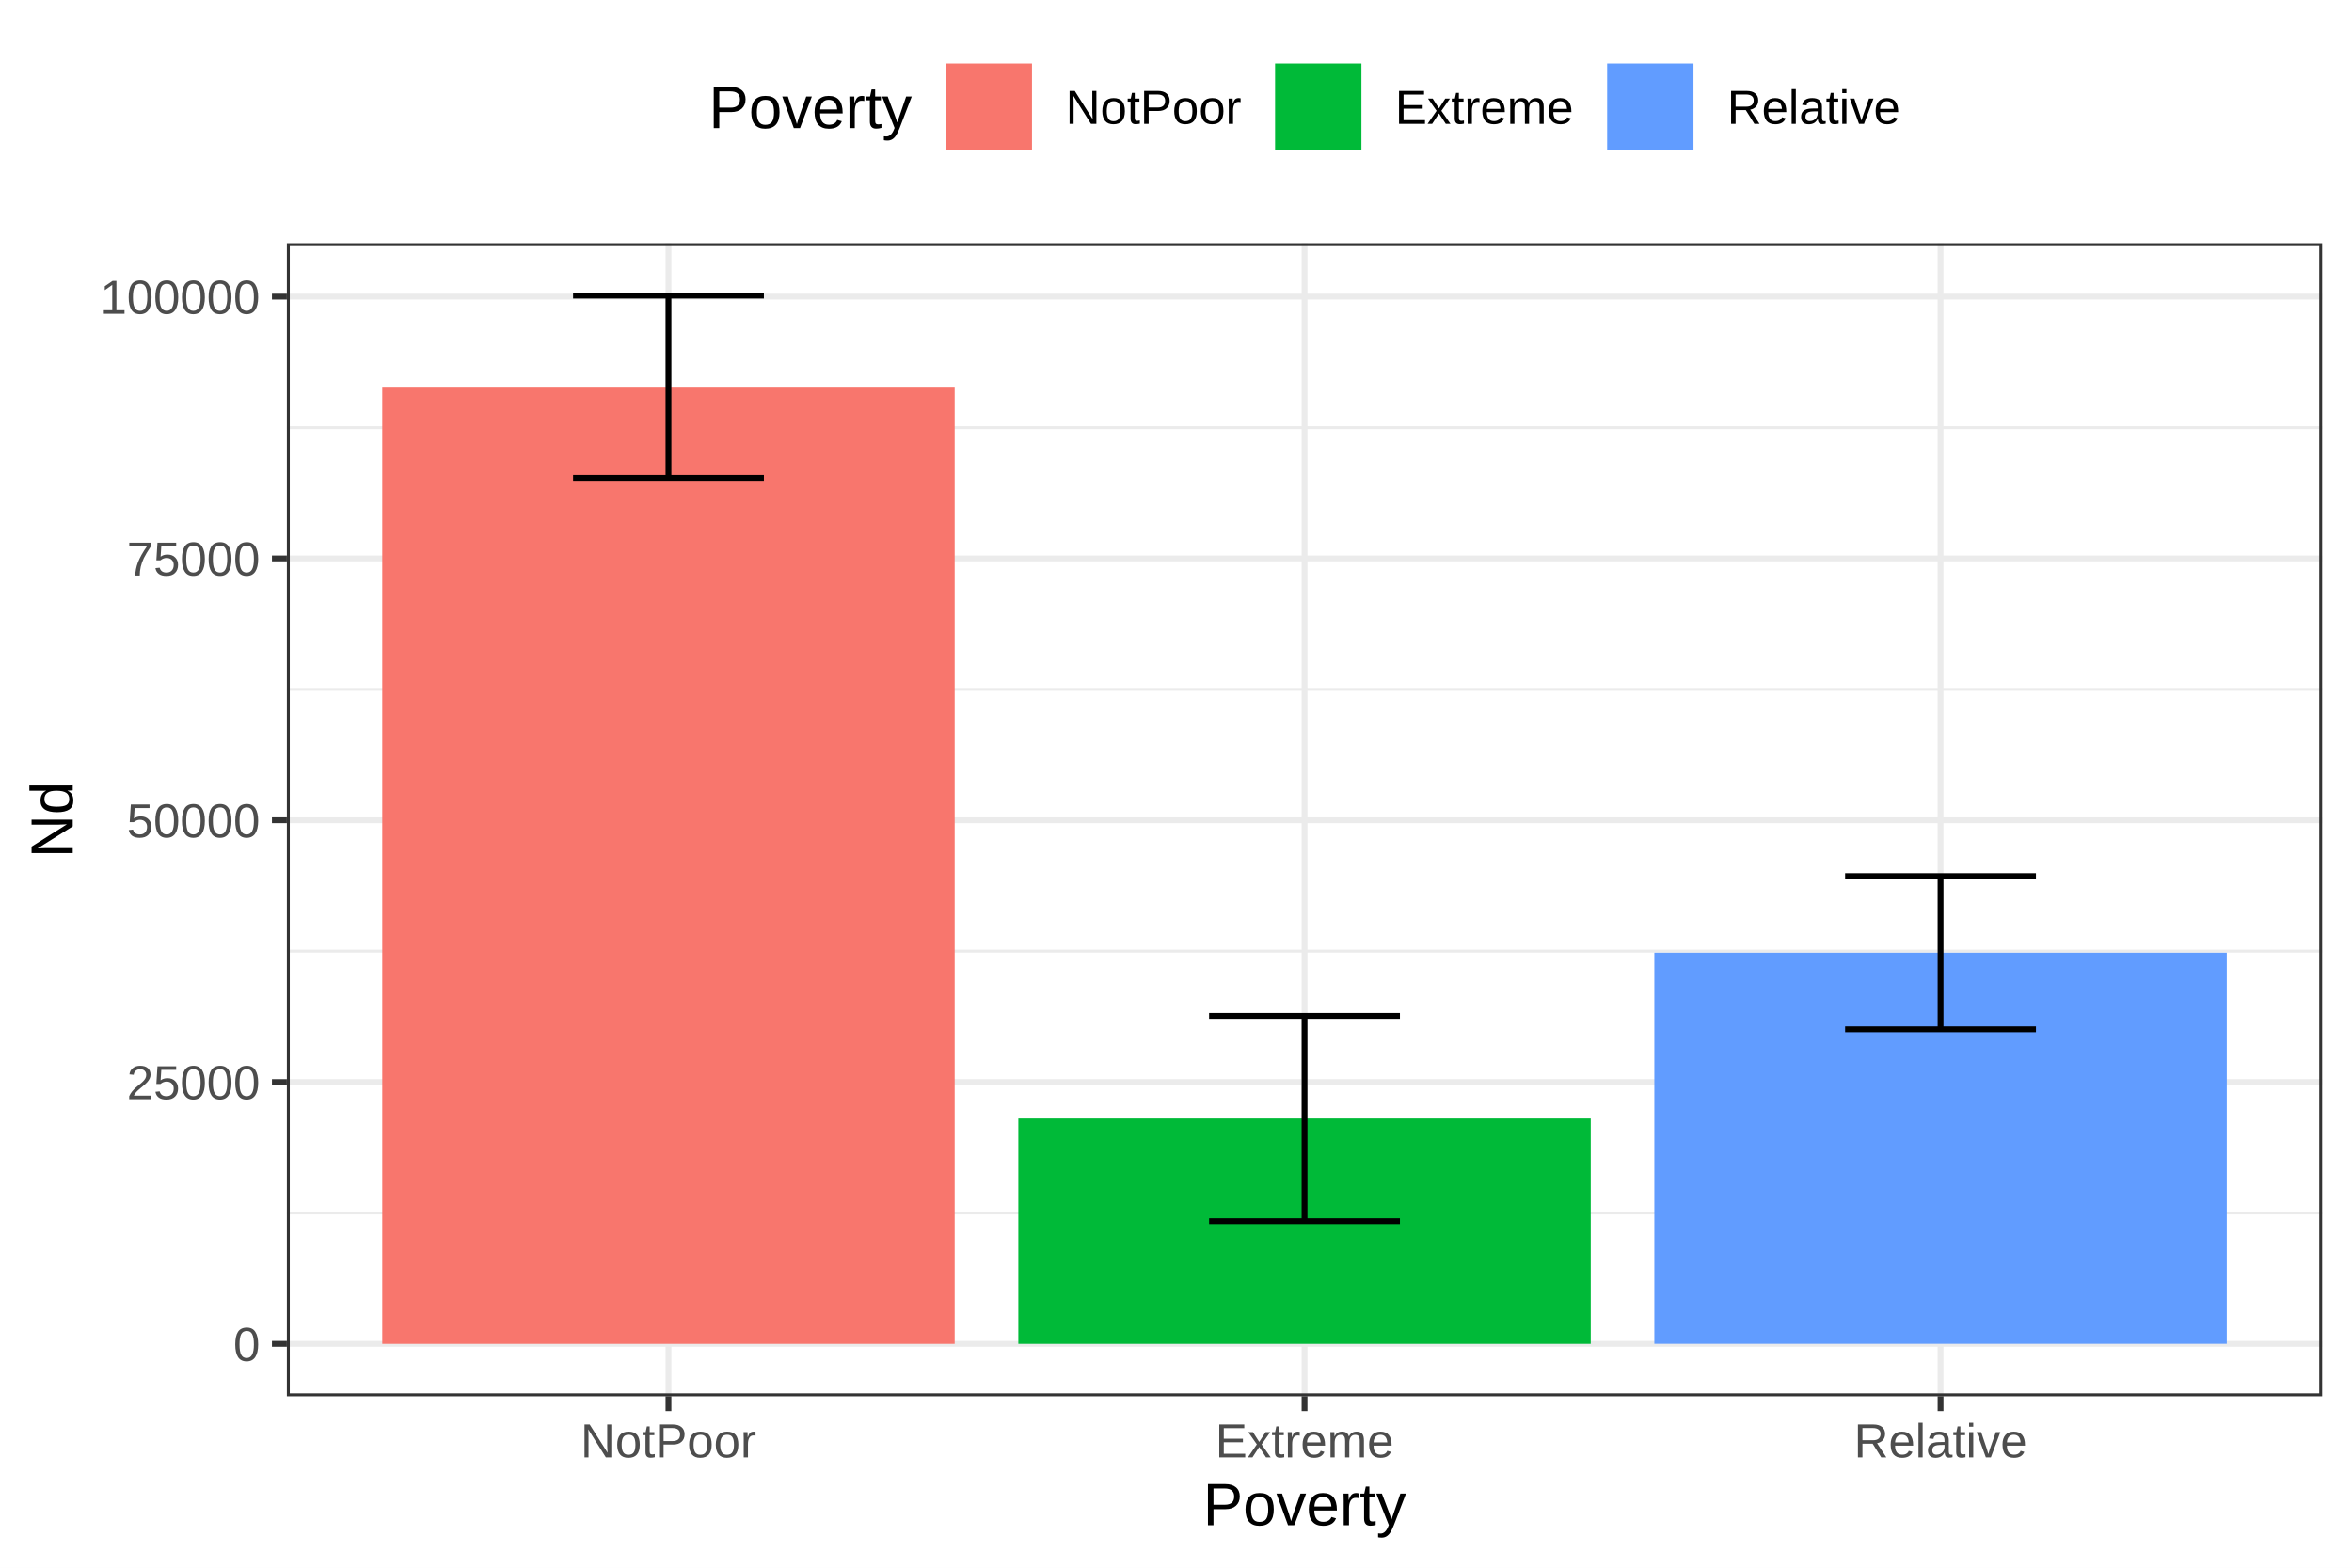
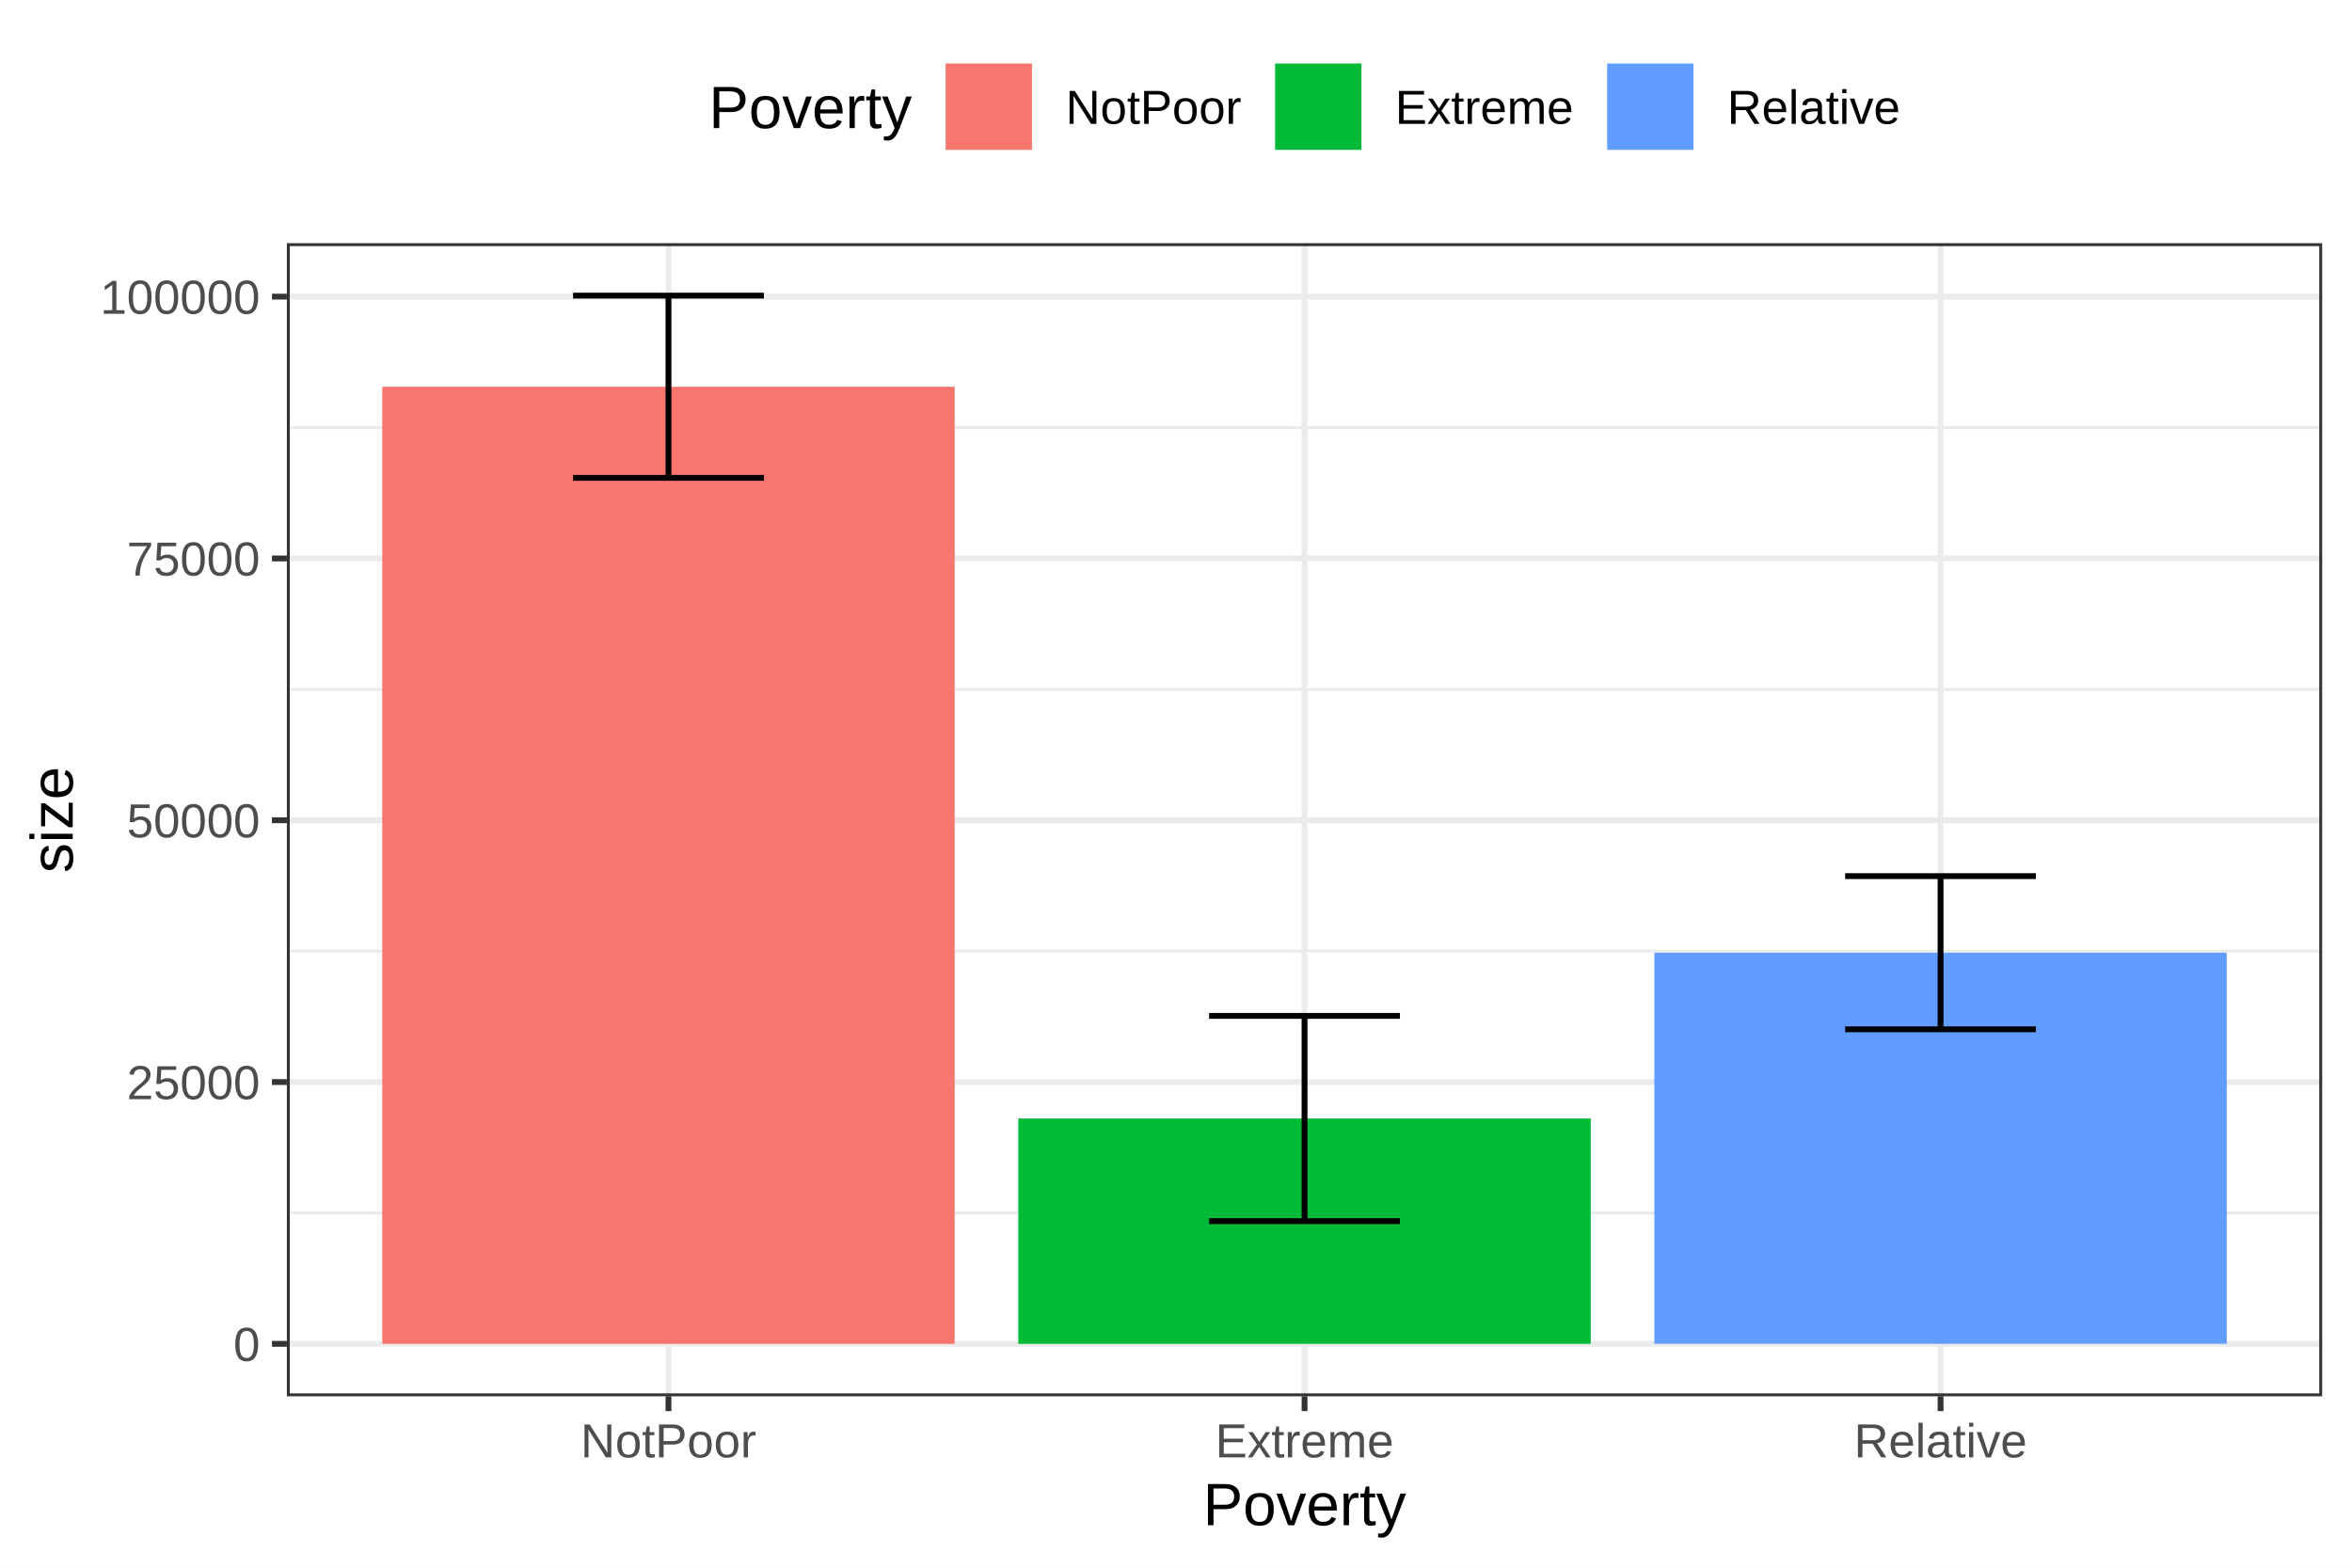
<svg xmlns="http://www.w3.org/2000/svg" width="432.00pt" height="288.00pt" viewBox="0 0 432.00 288.00">
  <g class="svglite">
    <defs>
      <style type="text/css">
    .svglite line, .svglite polyline, .svglite polygon, .svglite path, .svglite rect, .svglite circle {
      fill: none;
      stroke: #000000;
      stroke-linecap: round;
      stroke-linejoin: round;
      stroke-miterlimit: 10.00;
    }
    .svglite text {
      white-space: pre;
    }
    .svglite g.glyphgroup path {
      fill: inherit;
      stroke: none;
    }
  </style>
    </defs>
    <rect width="100%" height="100%" style="stroke: none; fill: #FFFFFF;" />
    <defs>
      <clipPath id="cpMC4wMHw0MzIuMDB8MC4wMHwyODguMDA=">
        <rect x="0.00" y="0.00" width="432.00" height="288.00" />
      </clipPath>
    </defs>
    <g clip-path="url(#cpMC4wMHw0MzIuMDB8MC4wMHwyODguMDA=)">
      <rect x="0" y="0.00" width="432.00" height="288.00" style="stroke-width: 1.07; stroke: #FFFFFF; fill: #FFFFFF;" />
    </g>
    <defs>
      <clipPath id="cpNTIuNjl8NDI2LjUyfDQ0LjY4fDI1Ni41MA==">
        <rect x="52.69" y="44.68" width="373.83" height="211.83" />
      </clipPath>
    </defs>
    <g clip-path="url(#cpNTIuNjl8NDI2LjUyfDQ0LjY4fDI1Ni41MA==)">
      <rect x="52.69" y="44.68" width="373.83" height="211.83" style="stroke-width: 1.07; stroke: none; fill: #FFFFFF;" />
      <polyline points="52.69,222.83 426.52,222.83 " style="stroke-width: 0.53; stroke: #EBEBEB; stroke-linecap: butt;" />
      <polyline points="52.69,174.73 426.52,174.73 " style="stroke-width: 0.53; stroke: #EBEBEB; stroke-linecap: butt;" />
      <polyline points="52.69,126.64 426.52,126.64 " style="stroke-width: 0.53; stroke: #EBEBEB; stroke-linecap: butt;" />
      <polyline points="52.69,78.55 426.52,78.55 " style="stroke-width: 0.53; stroke: #EBEBEB; stroke-linecap: butt;" />
      <polyline points="52.69,246.88 426.52,246.88 " style="stroke-width: 1.07; stroke: #EBEBEB; stroke-linecap: butt;" />
      <polyline points="52.69,198.78 426.52,198.78 " style="stroke-width: 1.07; stroke: #EBEBEB; stroke-linecap: butt;" />
      <polyline points="52.69,150.69 426.52,150.69 " style="stroke-width: 1.07; stroke: #EBEBEB; stroke-linecap: butt;" />
      <polyline points="52.69,102.59 426.52,102.59 " style="stroke-width: 1.07; stroke: #EBEBEB; stroke-linecap: butt;" />
      <polyline points="52.69,54.50 426.52,54.50 " style="stroke-width: 1.07; stroke: #EBEBEB; stroke-linecap: butt;" />
      <polyline points="122.78,256.50 122.78,44.68 " style="stroke-width: 1.07; stroke: #EBEBEB; stroke-linecap: butt;" />
      <polyline points="239.61,256.50 239.61,44.68 " style="stroke-width: 1.07; stroke: #EBEBEB; stroke-linecap: butt;" />
      <polyline points="356.43,256.50 356.43,44.68 " style="stroke-width: 1.07; stroke: #EBEBEB; stroke-linecap: butt;" />
      <rect x="70.21" y="71.05" width="105.14" height="175.83" style="stroke-width: 1.07; stroke: none; stroke-linecap: butt; stroke-linejoin: miter; fill: #F8766D;" />
      <rect x="187.04" y="205.48" width="105.14" height="41.40" style="stroke-width: 1.07; stroke: none; stroke-linecap: butt; stroke-linejoin: miter; fill: #00BA38;" />
      <rect x="303.86" y="175.02" width="105.14" height="71.85" style="stroke-width: 1.07; stroke: none; stroke-linecap: butt; stroke-linejoin: miter; fill: #619CFF;" />
      <polyline points="105.26,54.31 140.31,54.31 " style="stroke-width: 1.07; stroke-linecap: butt;" />
      <polyline points="122.78,54.31 122.78,87.79 " style="stroke-width: 1.07; stroke-linecap: butt;" />
      <polyline points="105.26,87.79 140.31,87.79 " style="stroke-width: 1.07; stroke-linecap: butt;" />
      <polyline points="222.08,186.63 257.13,186.63 " style="stroke-width: 1.07; stroke-linecap: butt;" />
      <polyline points="239.61,186.63 239.61,224.33 " style="stroke-width: 1.07; stroke-linecap: butt;" />
      <polyline points="222.08,224.33 257.13,224.33 " style="stroke-width: 1.07; stroke-linecap: butt;" />
      <polyline points="338.90,160.95 373.95,160.95 " style="stroke-width: 1.07; stroke-linecap: butt;" />
      <polyline points="356.43,160.95 356.43,189.10 " style="stroke-width: 1.07; stroke-linecap: butt;" />
      <polyline points="338.90,189.10 373.95,189.10 " style="stroke-width: 1.07; stroke-linecap: butt;" />
      <rect x="52.69" y="44.68" width="373.83" height="211.83" style="stroke-width: 1.07; stroke: #333333;" />
    </g>
    <g clip-path="url(#cpMC4wMHw0MzIuMDB8MC4wMHwyODguMDA=)">
      <text x="47.76" y="250.03" text-anchor="end" style="font-size: 8.80px;fill: #4D4D4D; font-family: &quot;Arial&quot;;" textLength="4.89px" lengthAdjust="spacingAndGlyphs">0</text>
      <text x="47.76" y="201.93" text-anchor="end" style="font-size: 8.80px;fill: #4D4D4D; font-family: &quot;Arial&quot;;" textLength="24.45px" lengthAdjust="spacingAndGlyphs">25000</text>
      <text x="47.76" y="153.84" text-anchor="end" style="font-size: 8.80px;fill: #4D4D4D; font-family: &quot;Arial&quot;;" textLength="24.45px" lengthAdjust="spacingAndGlyphs">50000</text>
      <text x="47.76" y="105.74" text-anchor="end" style="font-size: 8.80px;fill: #4D4D4D; font-family: &quot;Arial&quot;;" textLength="24.45px" lengthAdjust="spacingAndGlyphs">75000</text>
      <text x="47.76" y="57.65" text-anchor="end" style="font-size: 8.80px;fill: #4D4D4D; font-family: &quot;Arial&quot;;" textLength="29.34px" lengthAdjust="spacingAndGlyphs">100000</text>
      <polyline points="49.95,246.88 52.69,246.88 " style="stroke-width: 1.07; stroke: #333333; stroke-linecap: butt;" />
      <polyline points="49.95,198.78 52.69,198.78 " style="stroke-width: 1.07; stroke: #333333; stroke-linecap: butt;" />
      <polyline points="49.95,150.69 52.69,150.69 " style="stroke-width: 1.07; stroke: #333333; stroke-linecap: butt;" />
      <polyline points="49.95,102.59 52.69,102.59 " style="stroke-width: 1.07; stroke: #333333; stroke-linecap: butt;" />
      <polyline points="49.95,54.50 52.69,54.50 " style="stroke-width: 1.07; stroke: #333333; stroke-linecap: butt;" />
      <polyline points="122.78,259.24 122.78,256.50 " style="stroke-width: 1.07; stroke: #333333; stroke-linecap: butt;" />
      <polyline points="239.61,259.24 239.61,256.50 " style="stroke-width: 1.07; stroke: #333333; stroke-linecap: butt;" />
      <polyline points="356.43,259.24 356.43,256.50 " style="stroke-width: 1.07; stroke: #333333; stroke-linecap: butt;" />
      <text x="122.78" y="267.74" text-anchor="middle" style="font-size: 8.80px;fill: #4D4D4D; font-family: &quot;Arial&quot;;" textLength="32.27px" lengthAdjust="spacingAndGlyphs">NotPoor</text>
      <text x="239.61" y="267.74" text-anchor="middle" style="font-size: 8.80px;fill: #4D4D4D; font-family: &quot;Arial&quot;;" textLength="32.75px" lengthAdjust="spacingAndGlyphs">Extreme</text>
      <text x="356.43" y="267.74" text-anchor="middle" style="font-size: 8.80px;fill: #4D4D4D; font-family: &quot;Arial&quot;;" textLength="31.78px" lengthAdjust="spacingAndGlyphs">Relative</text>
      <text x="239.61" y="280.20" text-anchor="middle" style="font-size: 11.00px; font-family: &quot;Arial&quot;;" textLength="37.31px" lengthAdjust="spacingAndGlyphs">Poverty</text>
-       <text transform="translate(13.36,150.59) rotate(-90)" text-anchor="middle" style="font-size: 11.00px; font-family: &quot;Arial&quot;;" textLength="14.06px" lengthAdjust="spacingAndGlyphs">Nd</text>
+       <text transform="translate(13.36,150.59) rotate(-90)" text-anchor="middle" style="font-size: 11.00px; font-family: &quot;Arial&quot;;" textLength="19.56px" lengthAdjust="spacingAndGlyphs">size</text>
      <rect x="124.71" y="5.48" width="229.78" height="28.24" style="stroke-width: 1.07; stroke: none; fill: #FFFFFF;" />
      <text x="130.19" y="23.54" style="font-size: 11.00px; font-family: &quot;Arial&quot;;" textLength="37.31px" lengthAdjust="spacingAndGlyphs">Poverty</text>
      <rect x="172.98" y="10.96" width="17.28" height="17.28" style="stroke-width: 1.07; stroke: none; fill: #FFFFFF;" />
      <rect x="173.69" y="11.67" width="15.86" height="15.86" style="stroke-width: 1.07; stroke: none; stroke-linecap: butt; stroke-linejoin: miter; fill: #F8766D;" />
      <rect x="233.49" y="10.96" width="17.28" height="17.28" style="stroke-width: 1.07; stroke: none; fill: #FFFFFF;" />
      <rect x="234.20" y="11.67" width="15.86" height="15.86" style="stroke-width: 1.07; stroke: none; stroke-linecap: butt; stroke-linejoin: miter; fill: #00BA38;" />
      <rect x="294.48" y="10.96" width="17.28" height="17.28" style="stroke-width: 1.07; stroke: none; fill: #FFFFFF;" />
      <rect x="295.19" y="11.67" width="15.86" height="15.86" style="stroke-width: 1.07; stroke: none; stroke-linecap: butt; stroke-linejoin: miter; fill: #619CFF;" />
      <text x="195.74" y="22.75" style="font-size: 8.80px; font-family: &quot;Arial&quot;;" textLength="32.27px" lengthAdjust="spacingAndGlyphs">NotPoor</text>
      <text x="256.25" y="22.75" style="font-size: 8.80px; font-family: &quot;Arial&quot;;" textLength="32.75px" lengthAdjust="spacingAndGlyphs">Extreme</text>
      <text x="317.24" y="22.75" style="font-size: 8.80px; font-family: &quot;Arial&quot;;" textLength="31.78px" lengthAdjust="spacingAndGlyphs">Relative</text>
    </g>
  </g>
</svg>
